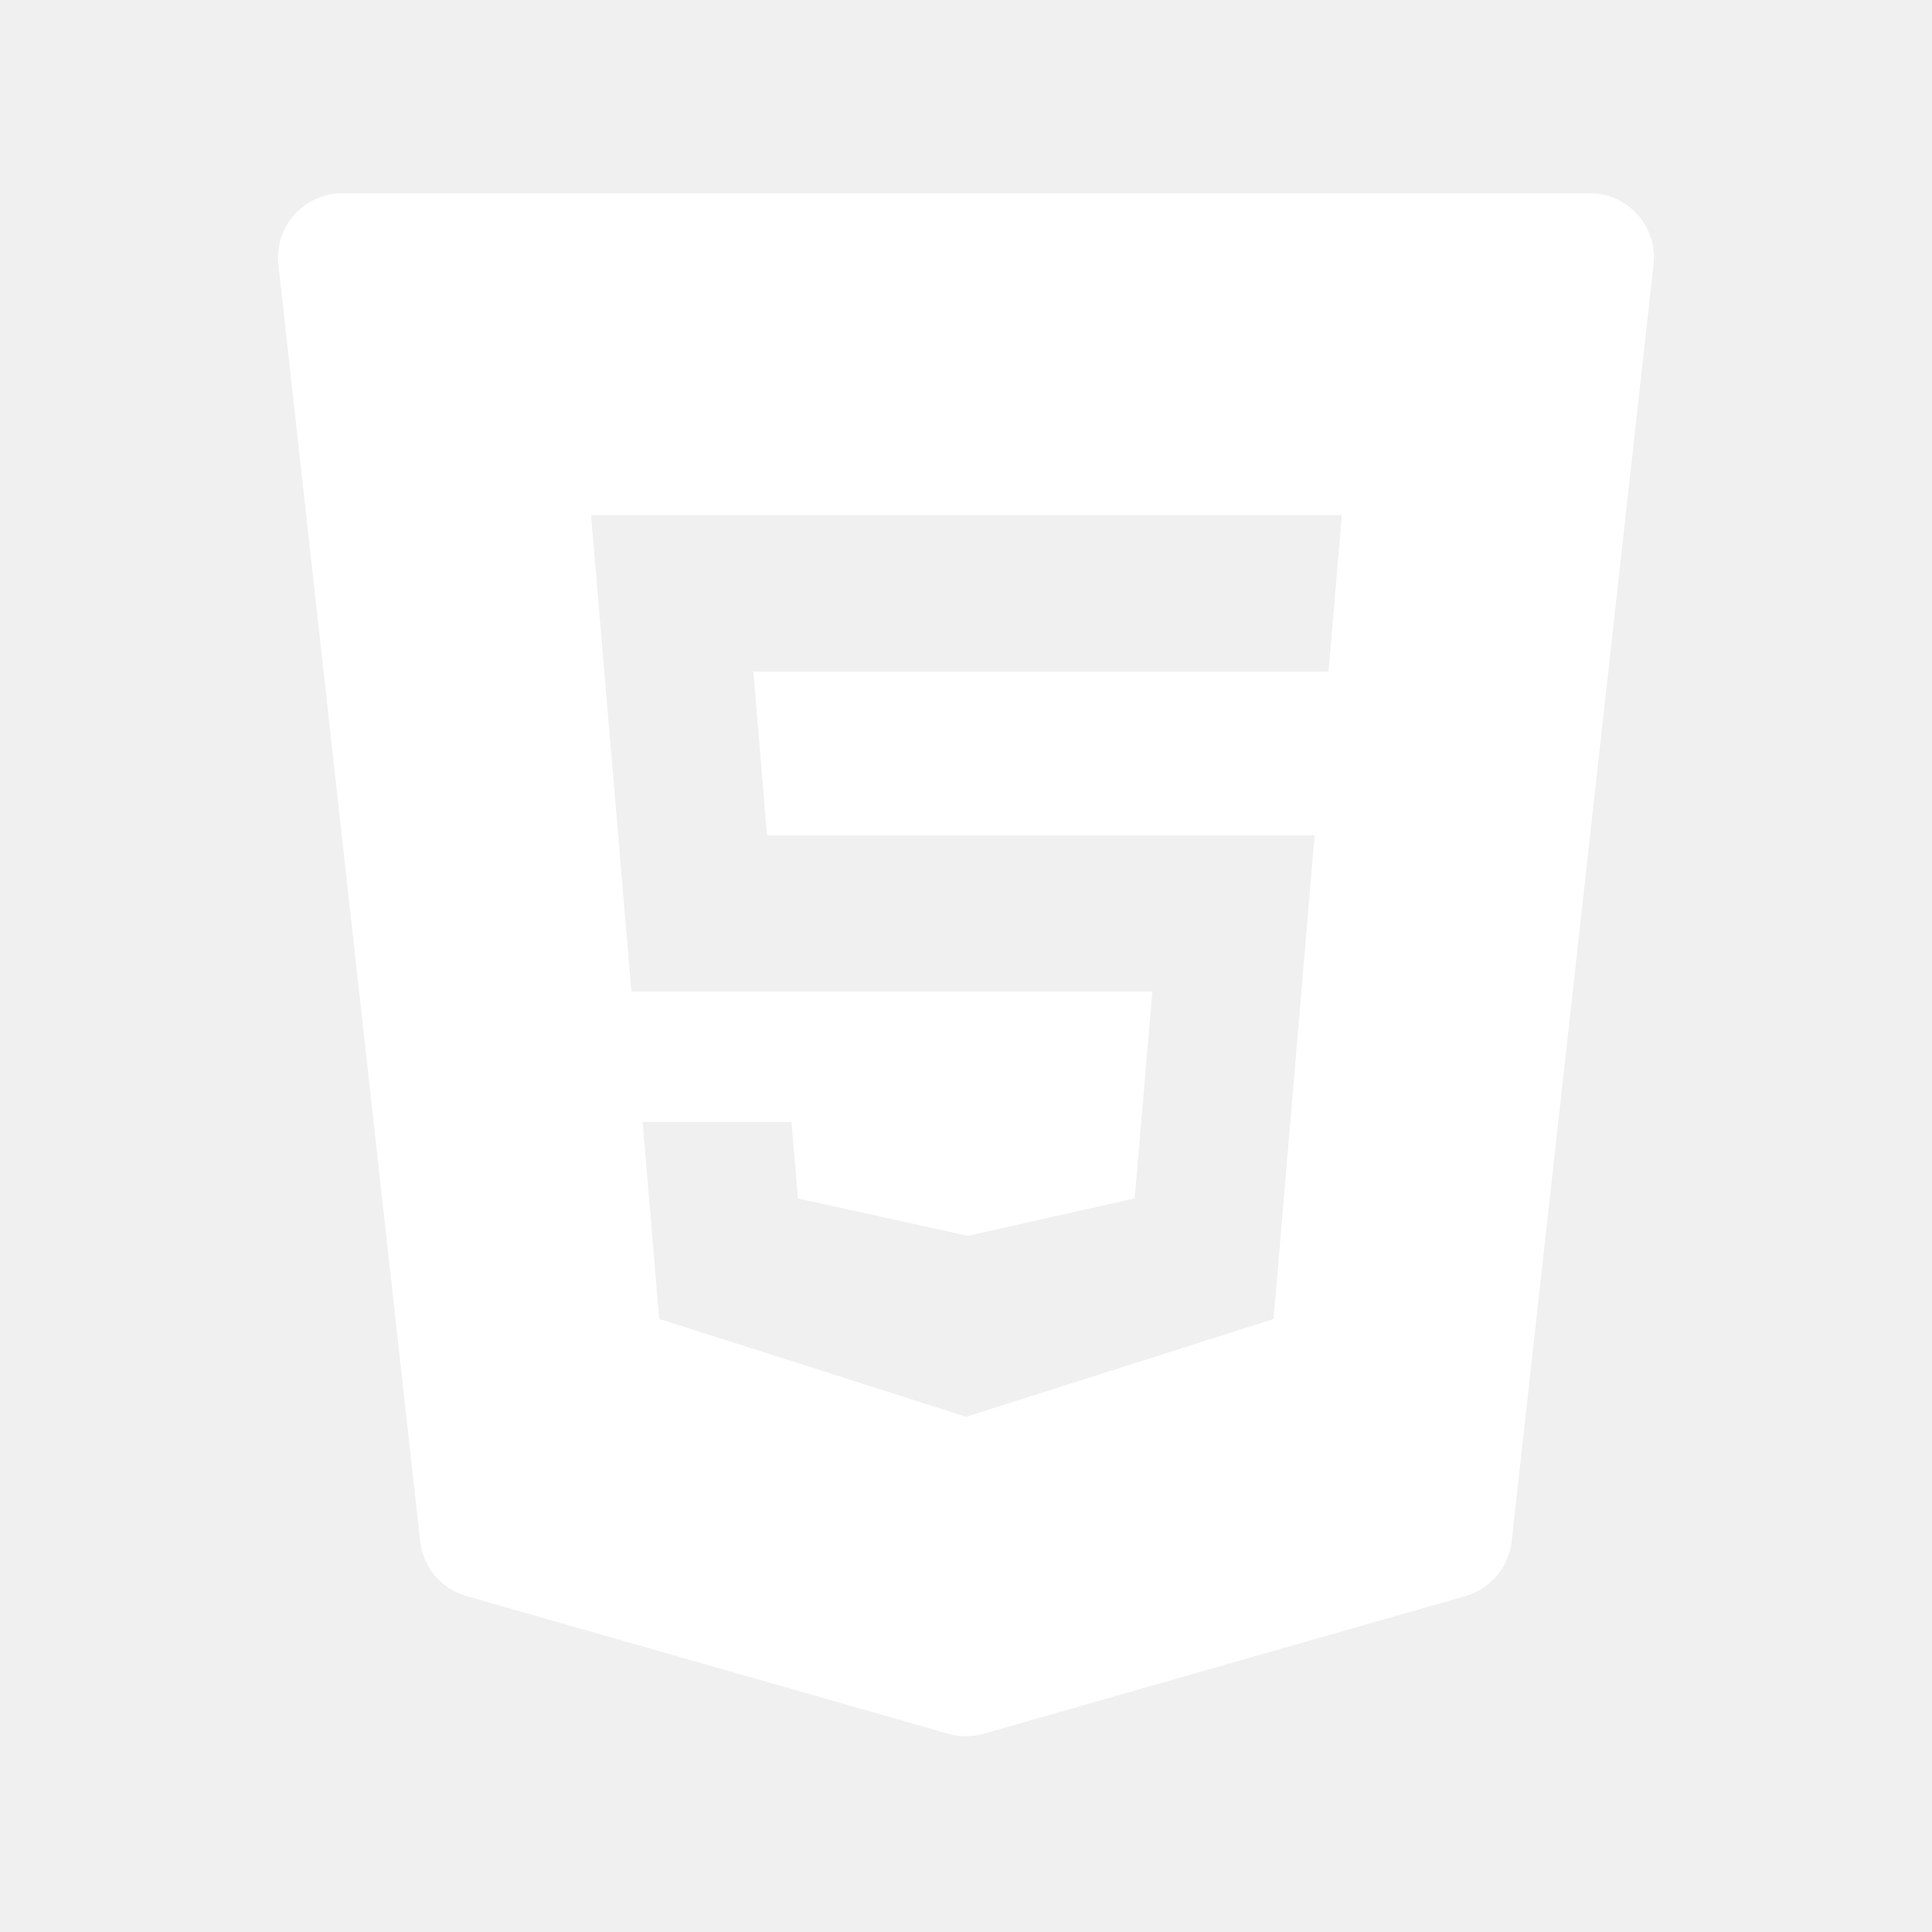
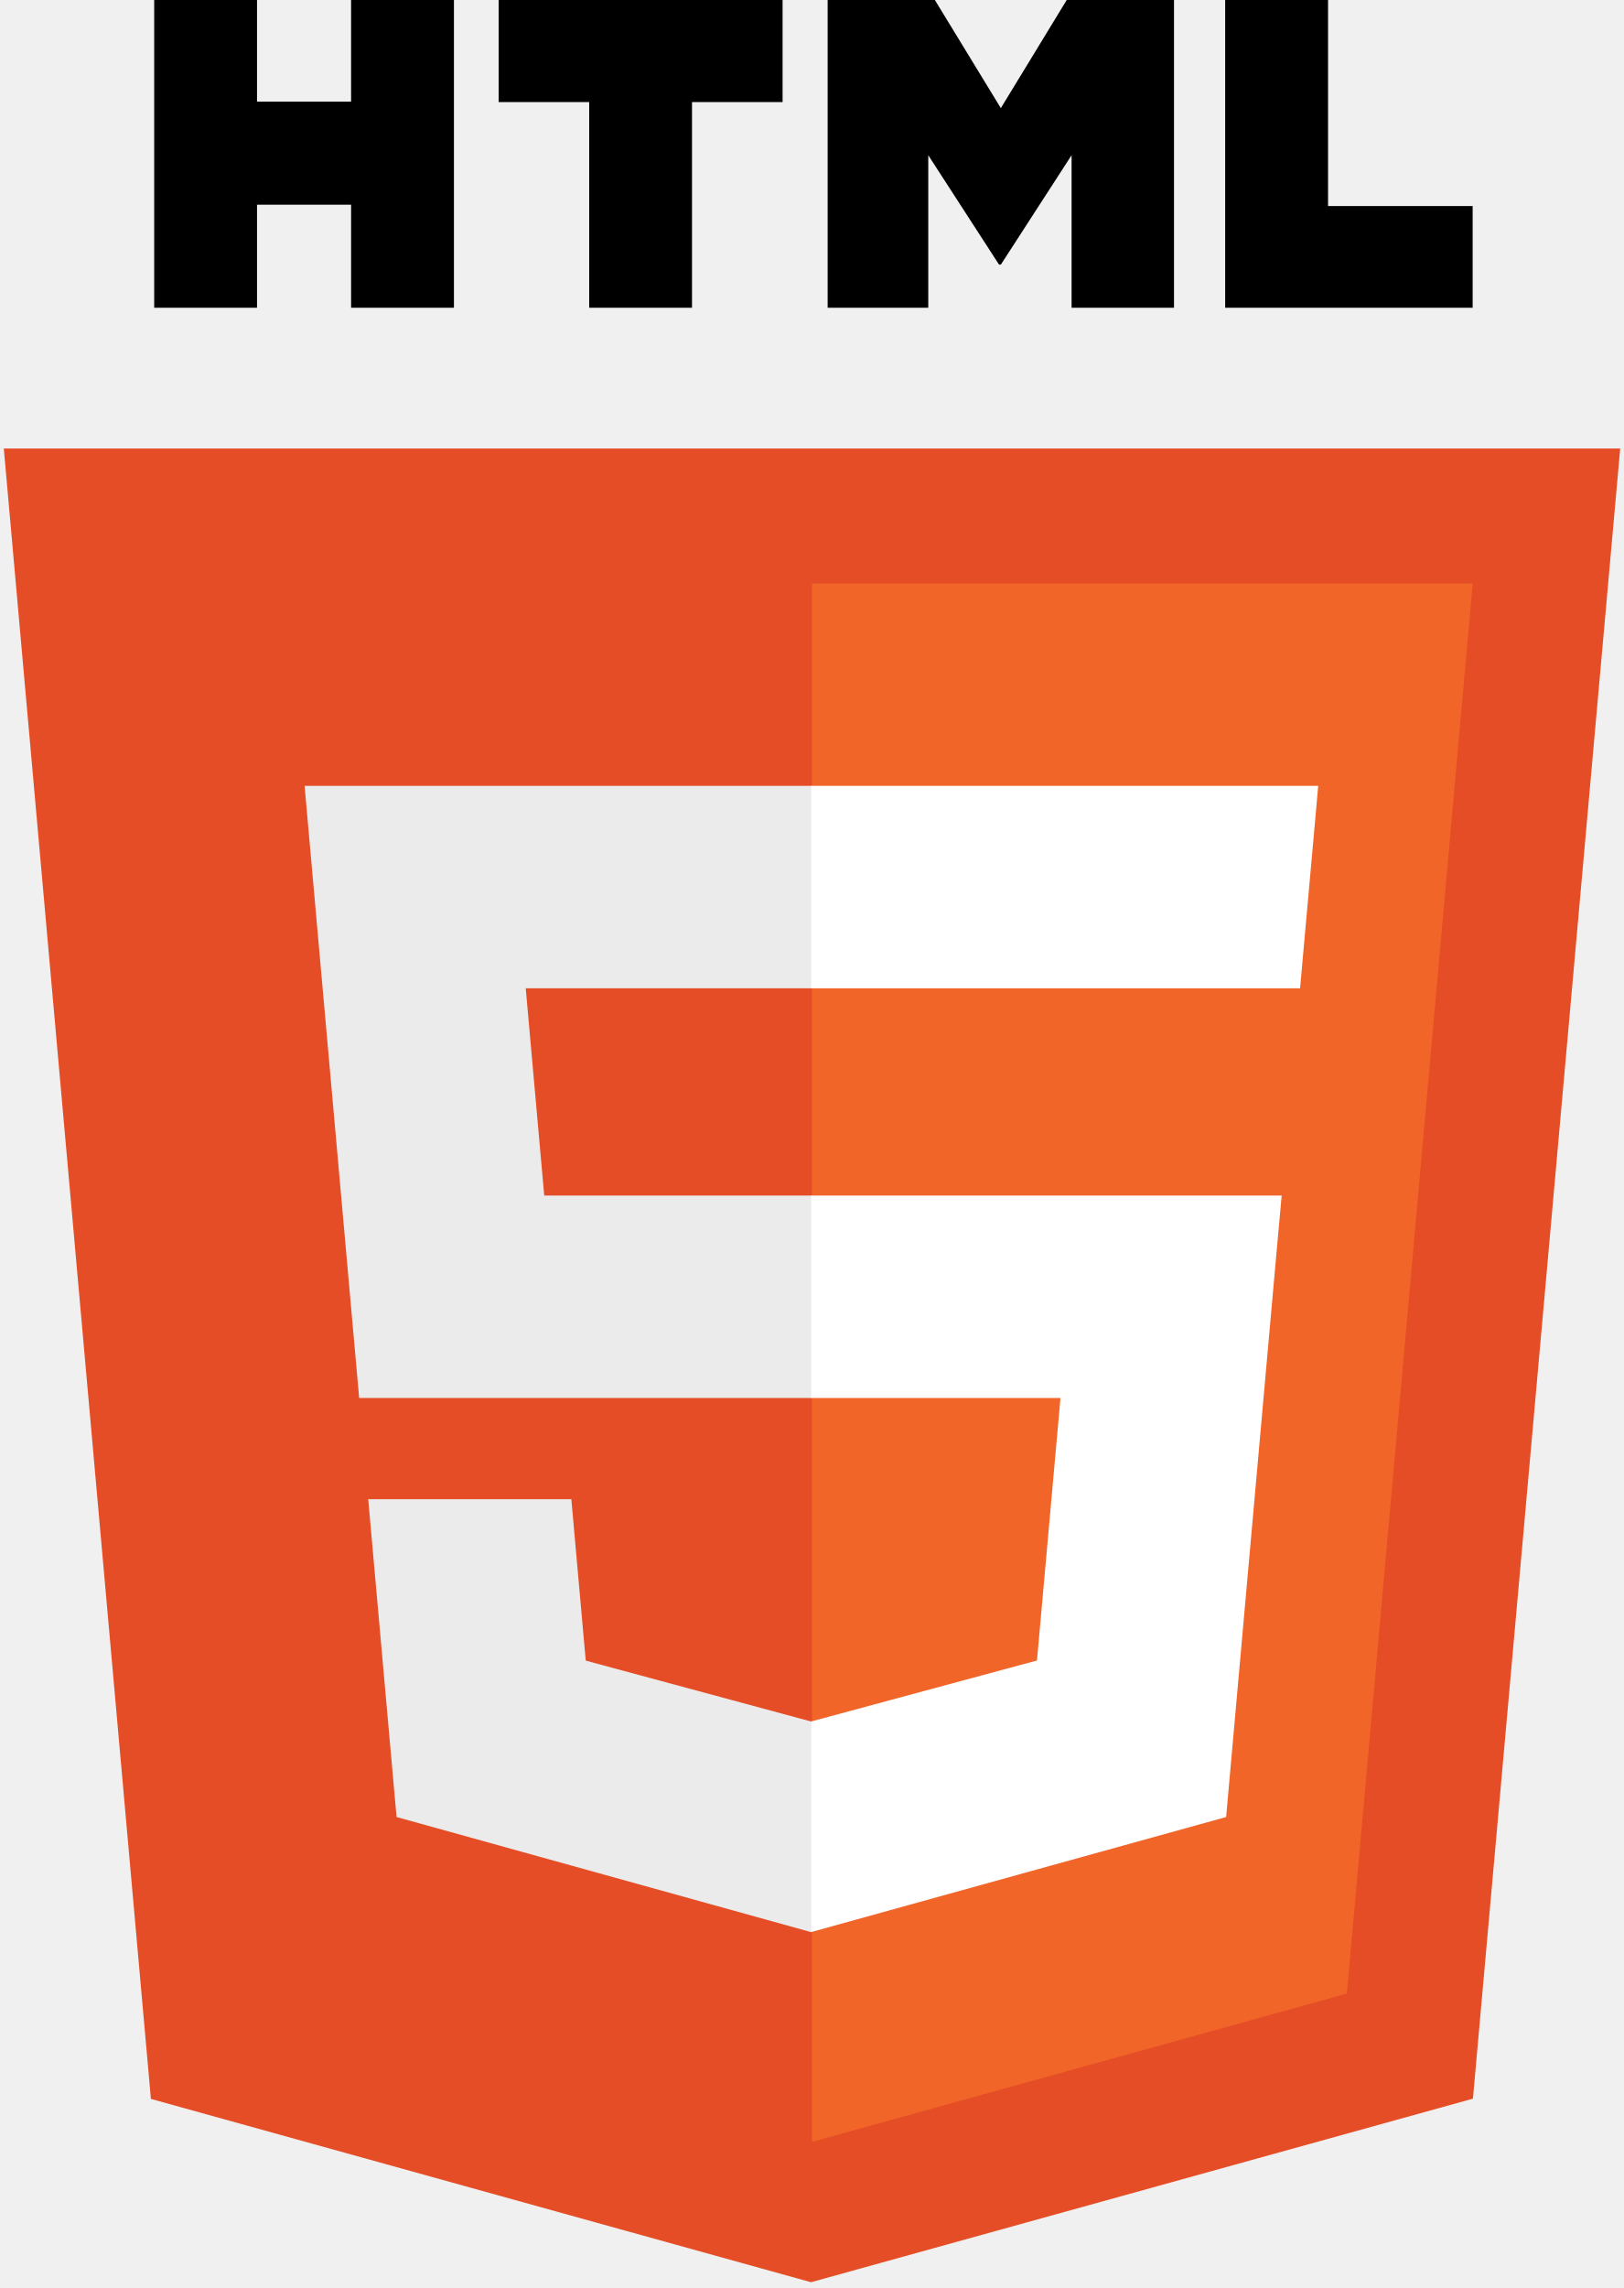
- <svg xmlns="http://www.w3.org/2000/svg" viewBox="0,0,256,256" width="50" height="50">
-   <g fill="#ffffff" fill-rule="nonzero" stroke="none" stroke-width="1" stroke-linecap="butt" stroke-linejoin="miter" stroke-miterlimit="10" stroke-dasharray="" stroke-dashoffset="0" font-family="none" font-weight="none" font-size="none" text-anchor="none" style="mix-blend-mode: normal">
-     <g transform="scale(8.53333,8.53333)">
-       <path d="M25.428,3.333c-0.19,-0.212 -0.461,-0.333 -0.745,-0.333h-19.366c-0.284,0 -0.555,0.121 -0.745,0.333c-0.19,0.212 -0.28,0.495 -0.249,0.777l2.202,19.823c0.044,0.403 0.329,0.74 0.719,0.851l7.48,2.137c0.09,0.026 0.183,0.039 0.275,0.039c0.092,0 0.185,-0.013 0.275,-0.039l7.48,-2.137c0.39,-0.111 0.674,-0.448 0.719,-0.851l2.203,-19.823c0.032,-0.282 -0.058,-0.565 -0.248,-0.777zM20.629,10.43h-8.93l0.212,2.542h8.503l-0.638,7.51l-4.773,1.518l-0.047,-0.015l-4.72,-1.505l-0.258,-3.06h2.312l0.101,1.189l2.637,0.581l2.591,-0.582l0.275,-3.213h-8.09l-0.626,-7.395h11.659z" />
-     </g>
-   </g>
+ <svg xmlns="http://www.w3.org/2000/svg" width="0.71em" height="1em" viewBox="0 0 256 361">
+   <path fill="#e44d26" d="m255.555 70.766l-23.241 260.36l-104.47 28.962l-104.182-28.922L.445 70.766z" />
+   <path fill="#f16529" d="m128 337.95l84.417-23.403l19.86-222.49H128z" />
+   <path fill="#ebebeb" d="M82.82 155.932H128v-31.937H47.917l.764 8.568l7.85 88.01H128v-31.937H85.739zm7.198 80.61h-32.06l4.474 50.146l65.421 18.16l.147-.04V271.58l-.14.037l-35.568-9.604z" />
+   <path d="M24.18 0h16.23v16.035h14.847V0h16.231v48.558h-16.23v-16.26H40.411v16.26h-16.23V0M92.83 16.103H78.544V0h44.814v16.103h-14.295v32.455h-16.23V16.103zM130.47 0h16.923l10.41 17.062L168.203 0h16.93v48.558h-16.164V24.49l-11.166 17.265h-.28L146.35 24.49v24.068h-15.88zm62.74 0h16.235v32.508h22.824v16.05h-39.06z" />
+   <path fill="#fff" d="M127.89 220.573h39.327l-3.708 41.42l-35.62 9.614v33.226l65.473-18.145l.48-5.396l7.506-84.08l.779-8.576H127.89zm0-64.719v.078h77.143l.64-7.178l1.456-16.191l.763-8.568H127.89z" />
</svg>
